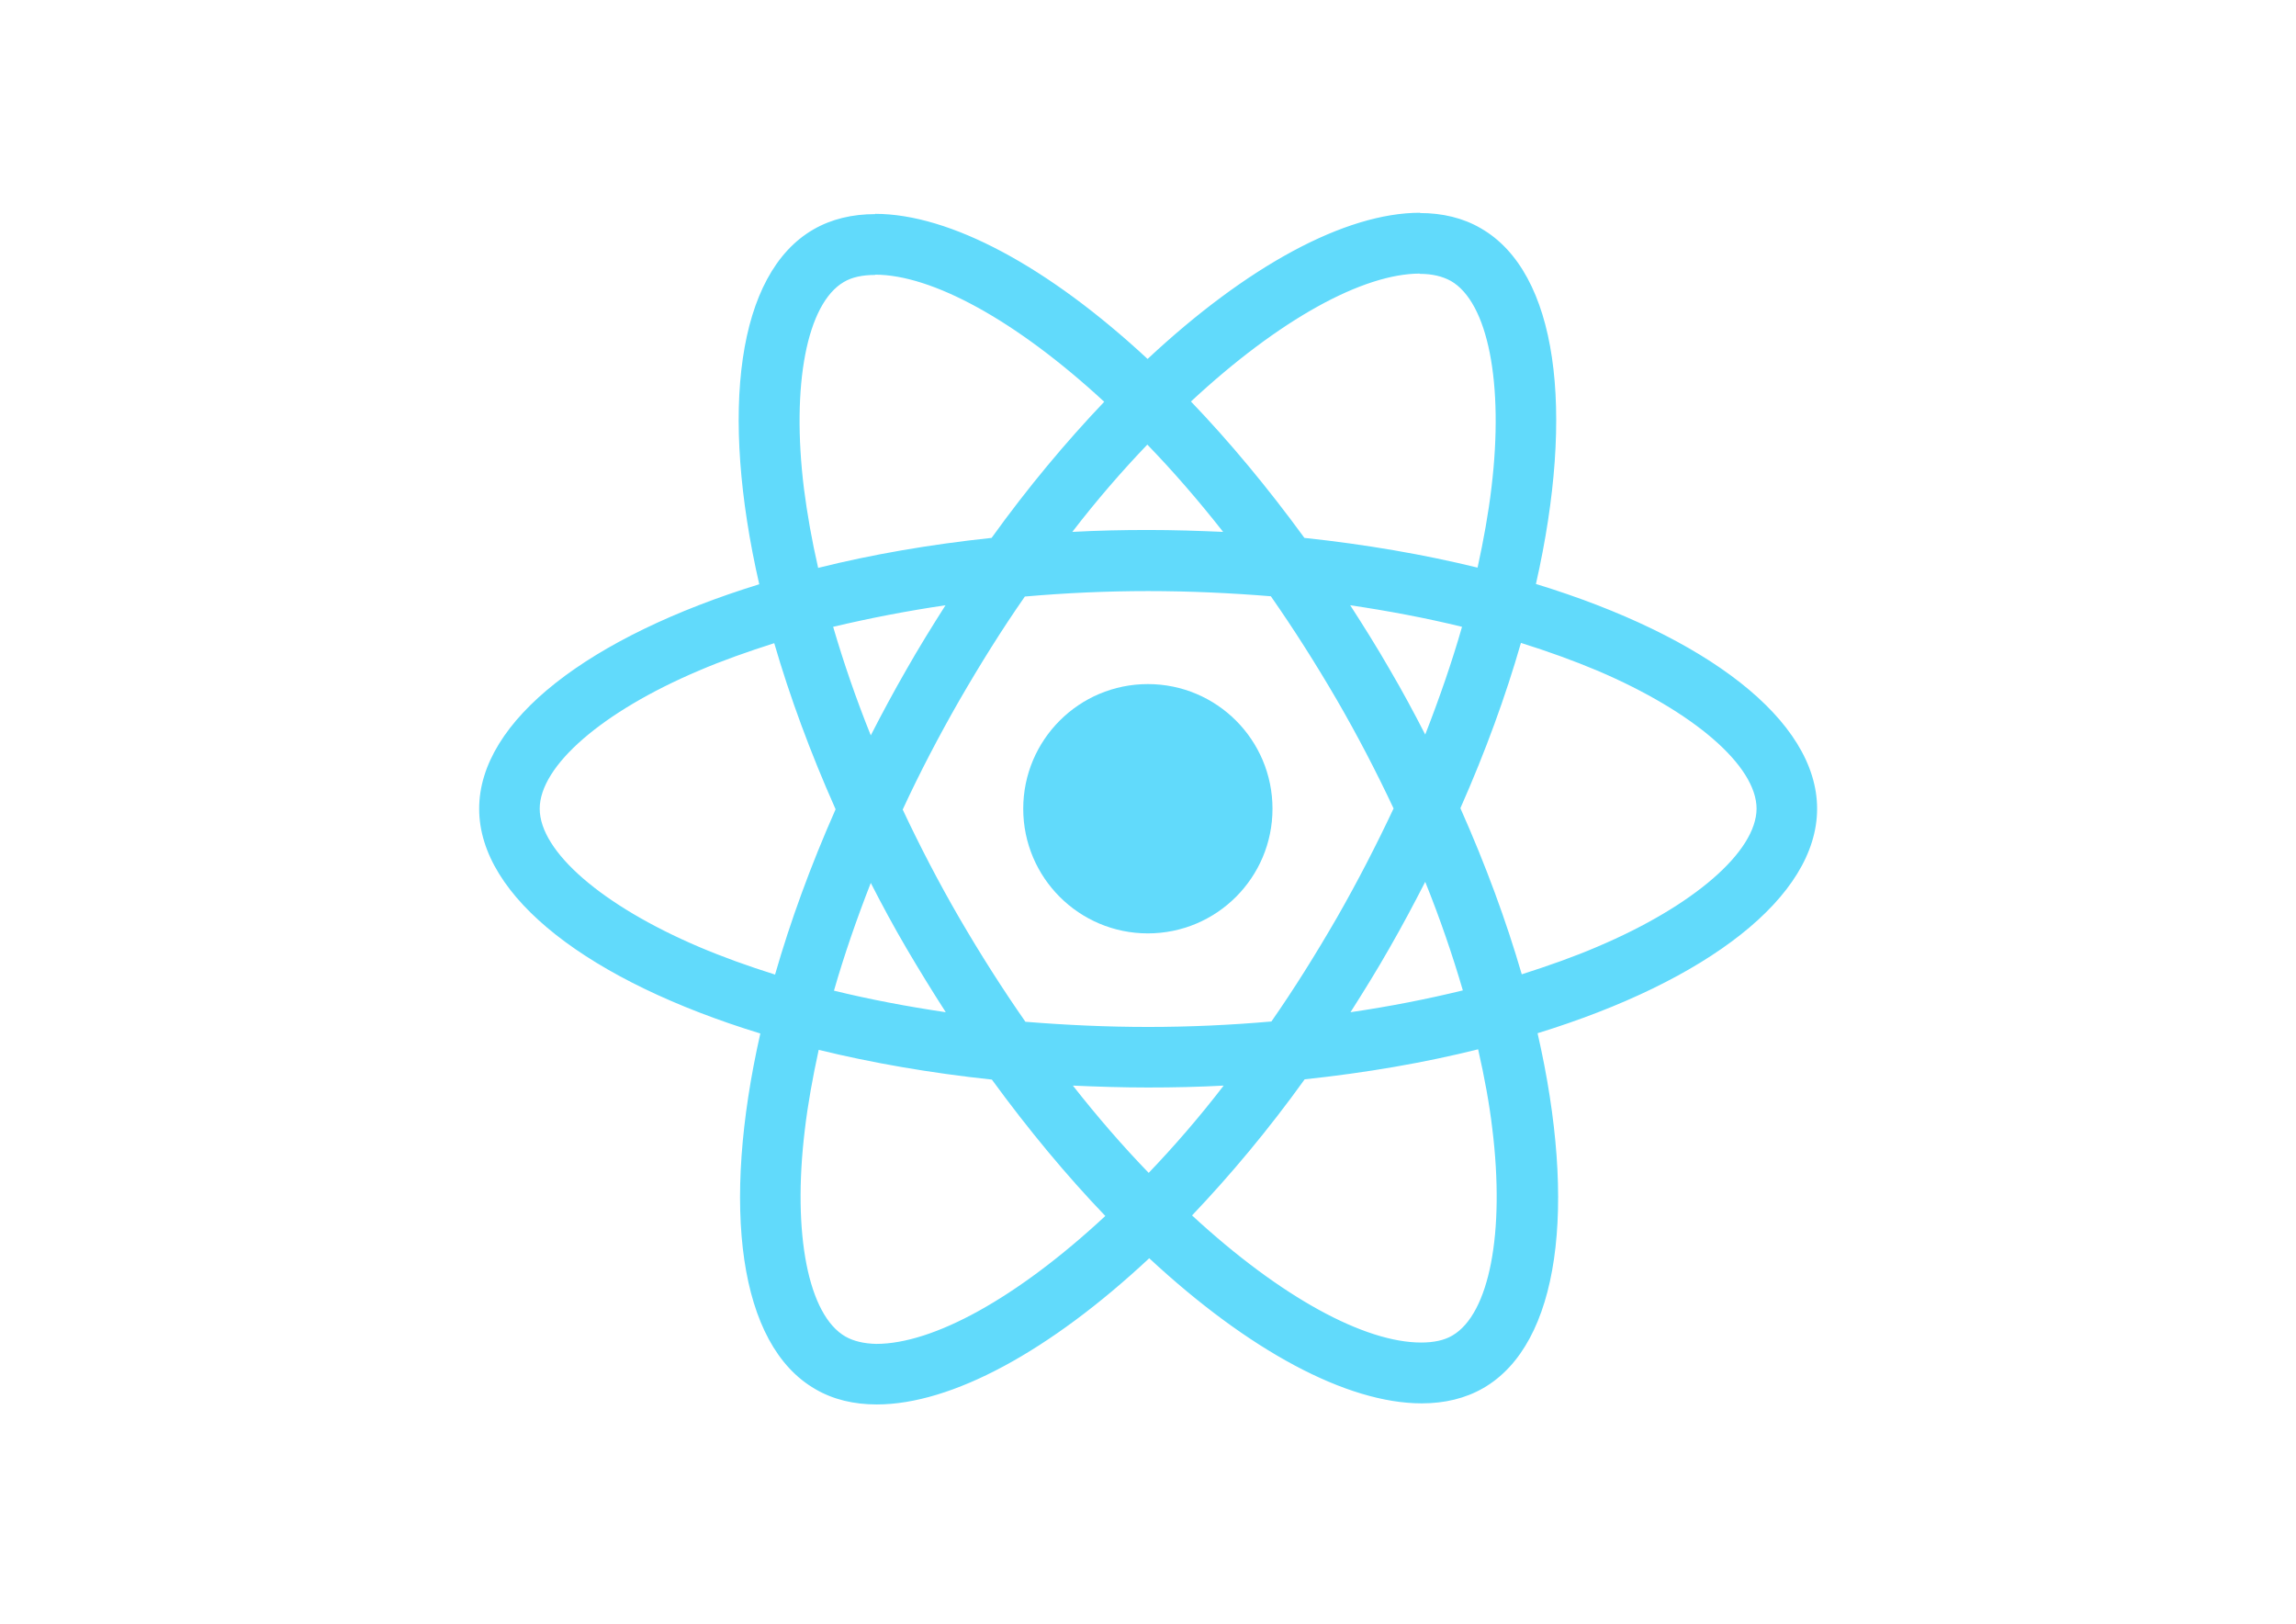
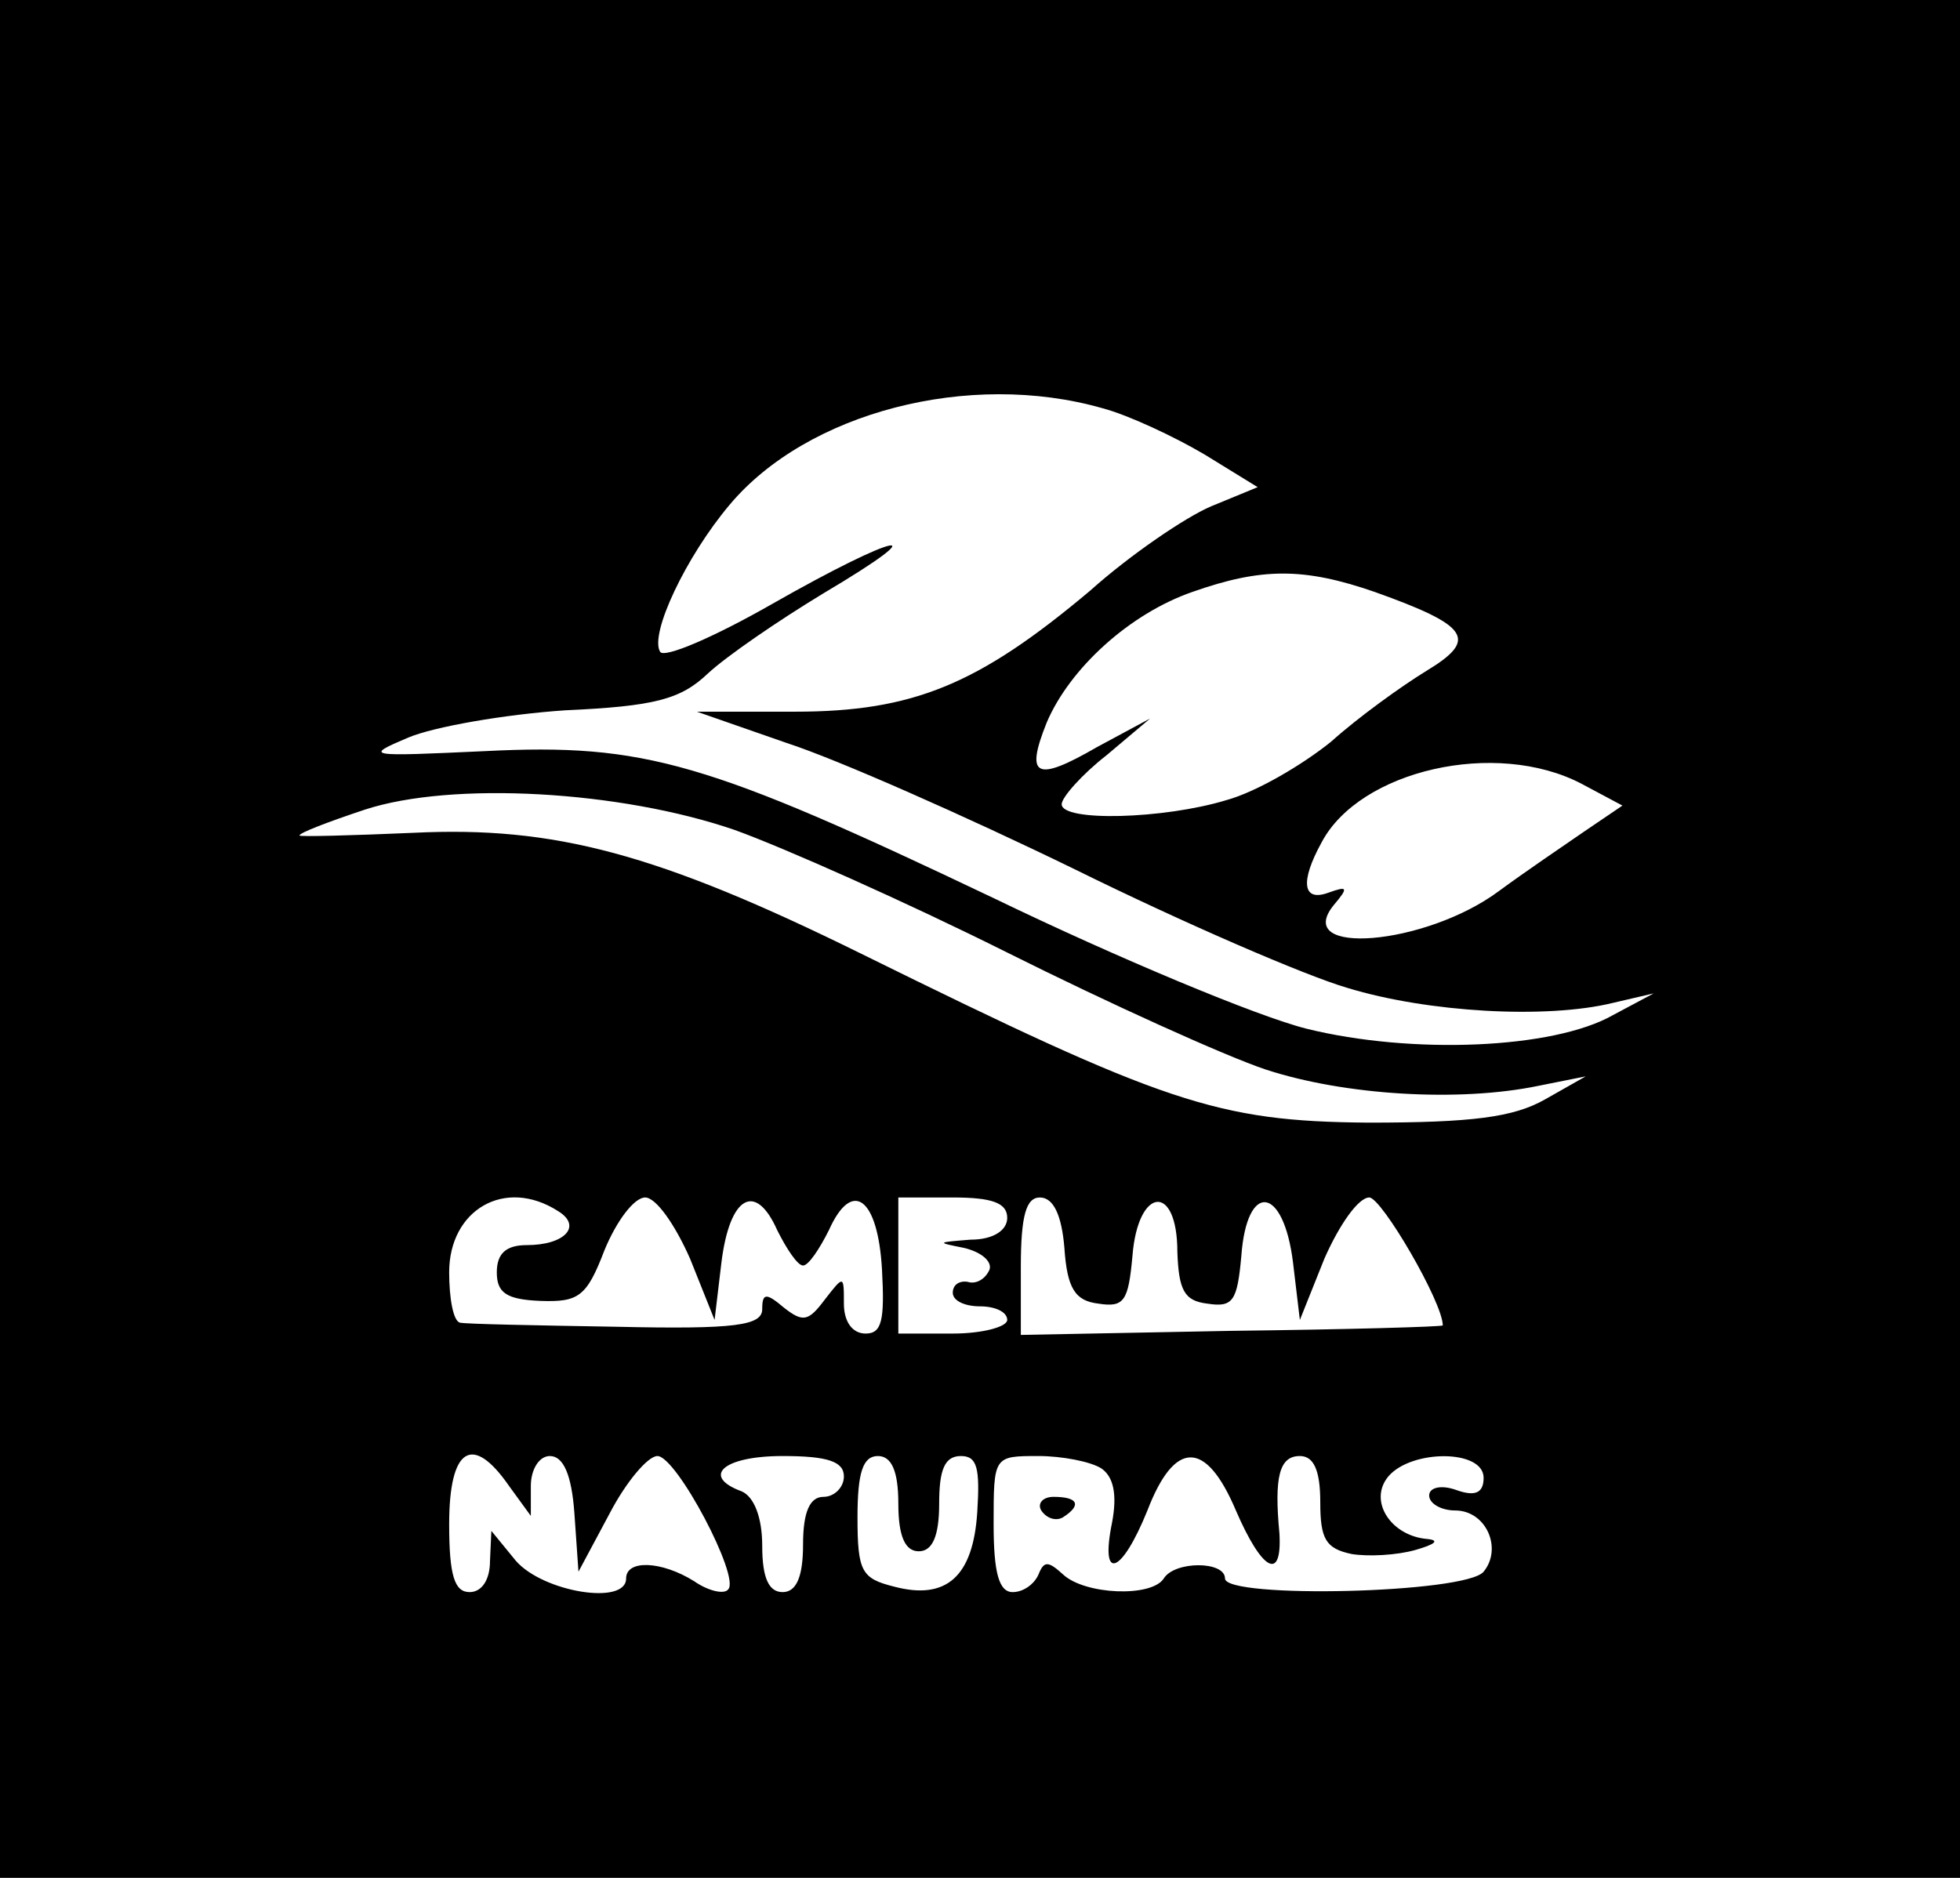
- <svg xmlns="http://www.w3.org/2000/svg" viewBox="0 0 841.9 595.3">
-   <g fill="#61DAFB">
-     <path d="M666.3 296.5c0-32.5-40.7-63.3-103.1-82.4 14.4-63.6 8-114.2-20.2-130.4-6.5-3.8-14.1-5.6-22.4-5.6v22.3c4.6 0 8.3.9 11.4 2.6 13.6 7.8 19.5 37.5 14.9 75.7-1.1 9.4-2.9 19.3-5.1 29.4-19.6-4.8-41-8.5-63.5-10.9-13.5-18.5-27.5-35.3-41.6-50 32.6-30.3 63.2-46.9 84-46.9V78c-27.5 0-63.5 19.6-99.9 53.6-36.4-33.8-72.4-53.2-99.9-53.2v22.3c20.7 0 51.4 16.5 84 46.6-14 14.7-28 31.4-41.3 49.9-22.6 2.4-44 6.1-63.6 11-2.3-10-4-19.7-5.2-29-4.7-38.2 1.1-67.9 14.6-75.8 3-1.8 6.9-2.6 11.5-2.6V78.5c-8.4 0-16 1.8-22.6 5.6-28.1 16.2-34.4 66.7-19.9 130.1-62.2 19.2-102.7 49.9-102.7 82.3 0 32.5 40.7 63.3 103.1 82.4-14.4 63.6-8 114.2 20.2 130.4 6.5 3.8 14.1 5.6 22.5 5.6 27.5 0 63.5-19.6 99.9-53.6 36.4 33.8 72.4 53.2 99.9 53.2 8.4 0 16-1.8 22.6-5.6 28.1-16.2 34.4-66.7 19.9-130.1 62-19.1 102.5-49.9 102.5-82.3zm-130.2-66.7c-3.7 12.9-8.3 26.2-13.5 39.5-4.1-8-8.4-16-13.1-24-4.6-8-9.5-15.8-14.4-23.4 14.2 2.1 27.9 4.7 41 7.9zm-45.8 106.5c-7.8 13.5-15.8 26.3-24.1 38.2-14.9 1.3-30 2-45.2 2-15.1 0-30.2-.7-45-1.9-8.3-11.9-16.4-24.6-24.2-38-7.6-13.1-14.5-26.4-20.8-39.8 6.2-13.4 13.2-26.8 20.7-39.9 7.8-13.5 15.8-26.3 24.1-38.2 14.9-1.3 30-2 45.2-2 15.1 0 30.2.7 45 1.9 8.3 11.9 16.4 24.6 24.2 38 7.6 13.1 14.5 26.4 20.8 39.8-6.3 13.4-13.2 26.8-20.7 39.9zm32.3-13c5.4 13.4 10 26.8 13.8 39.8-13.1 3.2-26.9 5.9-41.2 8 4.9-7.7 9.8-15.6 14.4-23.7 4.6-8 8.9-16.1 13-24.1zM421.2 430c-9.3-9.6-18.6-20.3-27.8-32 9 .4 18.2.7 27.5.7 9.4 0 18.7-.2 27.8-.7-9 11.7-18.3 22.4-27.5 32zm-74.4-58.9c-14.2-2.1-27.9-4.7-41-7.9 3.7-12.9 8.3-26.2 13.5-39.5 4.1 8 8.4 16 13.1 24 4.7 8 9.5 15.8 14.4 23.4zM420.7 163c9.3 9.6 18.6 20.3 27.8 32-9-.4-18.2-.7-27.5-.7-9.4 0-18.7.2-27.8.7 9-11.7 18.3-22.4 27.5-32zm-74 58.9c-4.9 7.7-9.8 15.6-14.4 23.7-4.6 8-8.9 16-13 24-5.4-13.4-10-26.8-13.8-39.8 13.1-3.1 26.9-5.8 41.2-7.9zm-90.5 125.2c-35.4-15.1-58.3-34.9-58.3-50.6 0-15.7 22.9-35.6 58.3-50.6 8.6-3.7 18-7 27.7-10.1 5.7 19.6 13.2 40 22.5 60.9-9.2 20.8-16.6 41.1-22.2 60.6-9.9-3.1-19.3-6.5-28-10.2zM310 490c-13.6-7.8-19.5-37.5-14.9-75.7 1.1-9.4 2.9-19.3 5.1-29.4 19.6 4.8 41 8.5 63.5 10.9 13.5 18.5 27.5 35.3 41.6 50-32.6 30.3-63.2 46.9-84 46.9-4.5-.1-8.3-1-11.3-2.7zm237.2-76.2c4.7 38.2-1.1 67.9-14.6 75.8-3 1.8-6.9 2.6-11.5 2.6-20.7 0-51.4-16.5-84-46.6 14-14.7 28-31.4 41.3-49.9 22.6-2.4 44-6.1 63.6-11 2.3 10.1 4.1 19.8 5.2 29.1zm38.5-66.7c-8.6 3.7-18 7-27.7 10.1-5.7-19.6-13.2-40-22.5-60.9 9.2-20.8 16.6-41.1 22.2-60.6 9.9 3.1 19.3 6.5 28.1 10.2 35.4 15.1 58.3 34.9 58.3 50.6-.1 15.7-23 35.6-58.4 50.6zM320.8 78.4z" />
-     <circle cx="420.9" cy="296.5" r="45.7" />
-     <path d="M520.5 78.1z" />
+ <svg xmlns="http://www.w3.org/2000/svg" version="1.0" width="144pt" height="138pt" viewBox="0 0 144 138" preserveAspectRatio="xMidYMid meet">
+   <g transform="translate(0,138) scale(0.1,-0.1)" fill="#000000" stroke="none">
+     <path d="M0 690 l0 -690 720 0 720 0 0 690 0 690 -720 0 -720 0 0 -690z m810 390 c19 -5 53 -21 75 -34 l39 -24 -34 -14 c-19 -8 -60 -36 -89 -62 -82 -69 -130 -89 -217 -89 l-72 0 66 -23 c37 -12 132 -54 212 -93 79 -39 169 -78 200 -87 59 -18 146 -23 195 -11 l30 7 -30 -16 c-44 -25 -148 -29 -225 -10 -36 9 -139 52 -230 96 -210 100 -256 114 -374 108 -87 -4 -89 -4 -56 10 19 8 71 17 115 20 66 3 85 8 105 27 14 13 52 39 85 59 86 51 55 45 -38 -8 -42 -24 -79 -40 -82 -35 -8 13 19 70 51 108 57 68 176 99 274 71z m200 -135 c70 -25 76 -35 38 -58 -18 -11 -50 -34 -70 -52 -21 -17 -55 -37 -77 -43 -46 -14 -121 -16 -121 -3 0 5 15 22 33 36 l32 27 -39 -21 c-45 -26 -53 -22 -37 18 17 40 61 80 107 96 51 18 82 18 134 0z m152 -141 l30 -16 -28 -19 c-16 -11 -44 -30 -63 -44 -54 -40 -152 -48 -121 -10 11 13 10 14 -4 9 -19 -7 -21 8 -5 37 28 53 128 76 191 43z m-622 -34 c36 -13 126 -53 200 -90 74 -37 160 -76 190 -86 58 -19 142 -24 200 -12 l35 7 -30 -17 c-23 -13 -53 -17 -130 -17 -111 1 -149 14 -372 124 -150 74 -226 94 -329 89 -46 -2 -84 -3 -84 -2 0 2 21 10 48 19 64 21 188 14 272 -15z m-130 -280 c18 -11 5 -25 -23 -25 -15 0 -22 -6 -22 -20 0 -15 7 -20 32 -21 28 -1 34 3 47 37 9 22 22 39 30 39 8 0 22 -20 33 -45 l18 -45 5 42 c6 49 25 60 41 24 7 -14 15 -26 19 -26 4 0 12 12 19 26 17 38 36 24 39 -29 2 -37 0 -47 -12 -47 -10 0 -16 9 -16 22 0 21 0 21 -14 3 -12 -16 -16 -17 -30 -6 -13 11 -16 11 -16 -1 0 -12 -19 -15 -107 -13 -60 1 -111 2 -115 3 -5 1 -8 18 -8 37 0 46 41 70 80 45z m330 -5 c0 -9 -10 -16 -27 -16 -25 -2 -25 -2 -5 -6 13 -3 21 -10 19 -16 -3 -7 -10 -11 -16 -9 -6 1 -11 -2 -11 -8 0 -6 9 -10 20 -10 11 0 20 -4 20 -10 0 -5 -18 -10 -40 -10 l-40 0 0 50 0 50 40 0 c29 0 40 -4 40 -15z m42 -22 c2 -30 8 -39 25 -41 19 -3 22 2 25 35 4 51 33 54 33 3 1 -28 5 -36 22 -38 19 -3 22 2 25 35 4 55 31 52 38 -5 l5 -42 18 45 c11 25 25 45 33 45 9 0 54 -77 54 -94 0 -1 -70 -3 -155 -4 l-155 -3 0 50 c0 38 4 51 14 51 10 0 16 -13 18 -37z m-408 -175 l16 -22 0 22 c0 12 6 22 14 22 10 0 16 -14 18 -42 l3 -43 23 43 c12 23 28 42 35 42 14 0 61 -89 52 -98 -3 -4 -15 -1 -25 6 -24 15 -50 16 -50 2 0 -20 -61 -10 -81 13 l-18 22 -1 -22 c0 -14 -6 -23 -15 -23 -11 0 -15 12 -15 50 0 56 17 67 44 28z m246 7 c0 -8 -7 -15 -15 -15 -10 0 -15 -11 -15 -35 0 -24 -5 -35 -15 -35 -10 0 -15 10 -15 34 0 21 -6 36 -15 40 -30 11 -14 26 30 26 33 0 45 -4 45 -15z m40 -20 c0 -24 5 -35 15 -35 10 0 15 11 15 35 0 25 4 35 16 35 12 0 14 -9 12 -41 -3 -48 -23 -65 -61 -55 -24 6 -27 11 -27 51 0 33 4 45 15 45 10 0 15 -11 15 -35z m149 26 c9 -6 12 -19 8 -40 -9 -44 7 -38 26 9 20 52 43 52 65 0 19 -44 34 -53 32 -17 -4 42 0 57 15 57 10 0 15 -10 15 -34 0 -27 4 -34 23 -38 12 -2 33 -1 47 3 14 4 18 7 9 8 -27 2 -44 28 -29 46 17 20 70 20 70 -1 0 -11 -6 -14 -20 -9 -11 4 -20 2 -20 -4 0 -6 9 -11 19 -11 23 0 35 -28 21 -45 -13 -16 -190 -20 -190 -5 0 13 -37 13 -45 0 -9 -14 -58 -12 -74 3 -11 10 -14 10 -18 0 -3 -7 -11 -13 -19 -13 -10 0 -14 14 -14 50 0 50 0 50 33 50 17 0 38 -4 46 -9z" />
+     <path d="M765 270 c4 -6 11 -8 16 -5 14 9 11 15 -7 15 -8 0 -12 -5 -9 -10z" />
  </g>
</svg>
